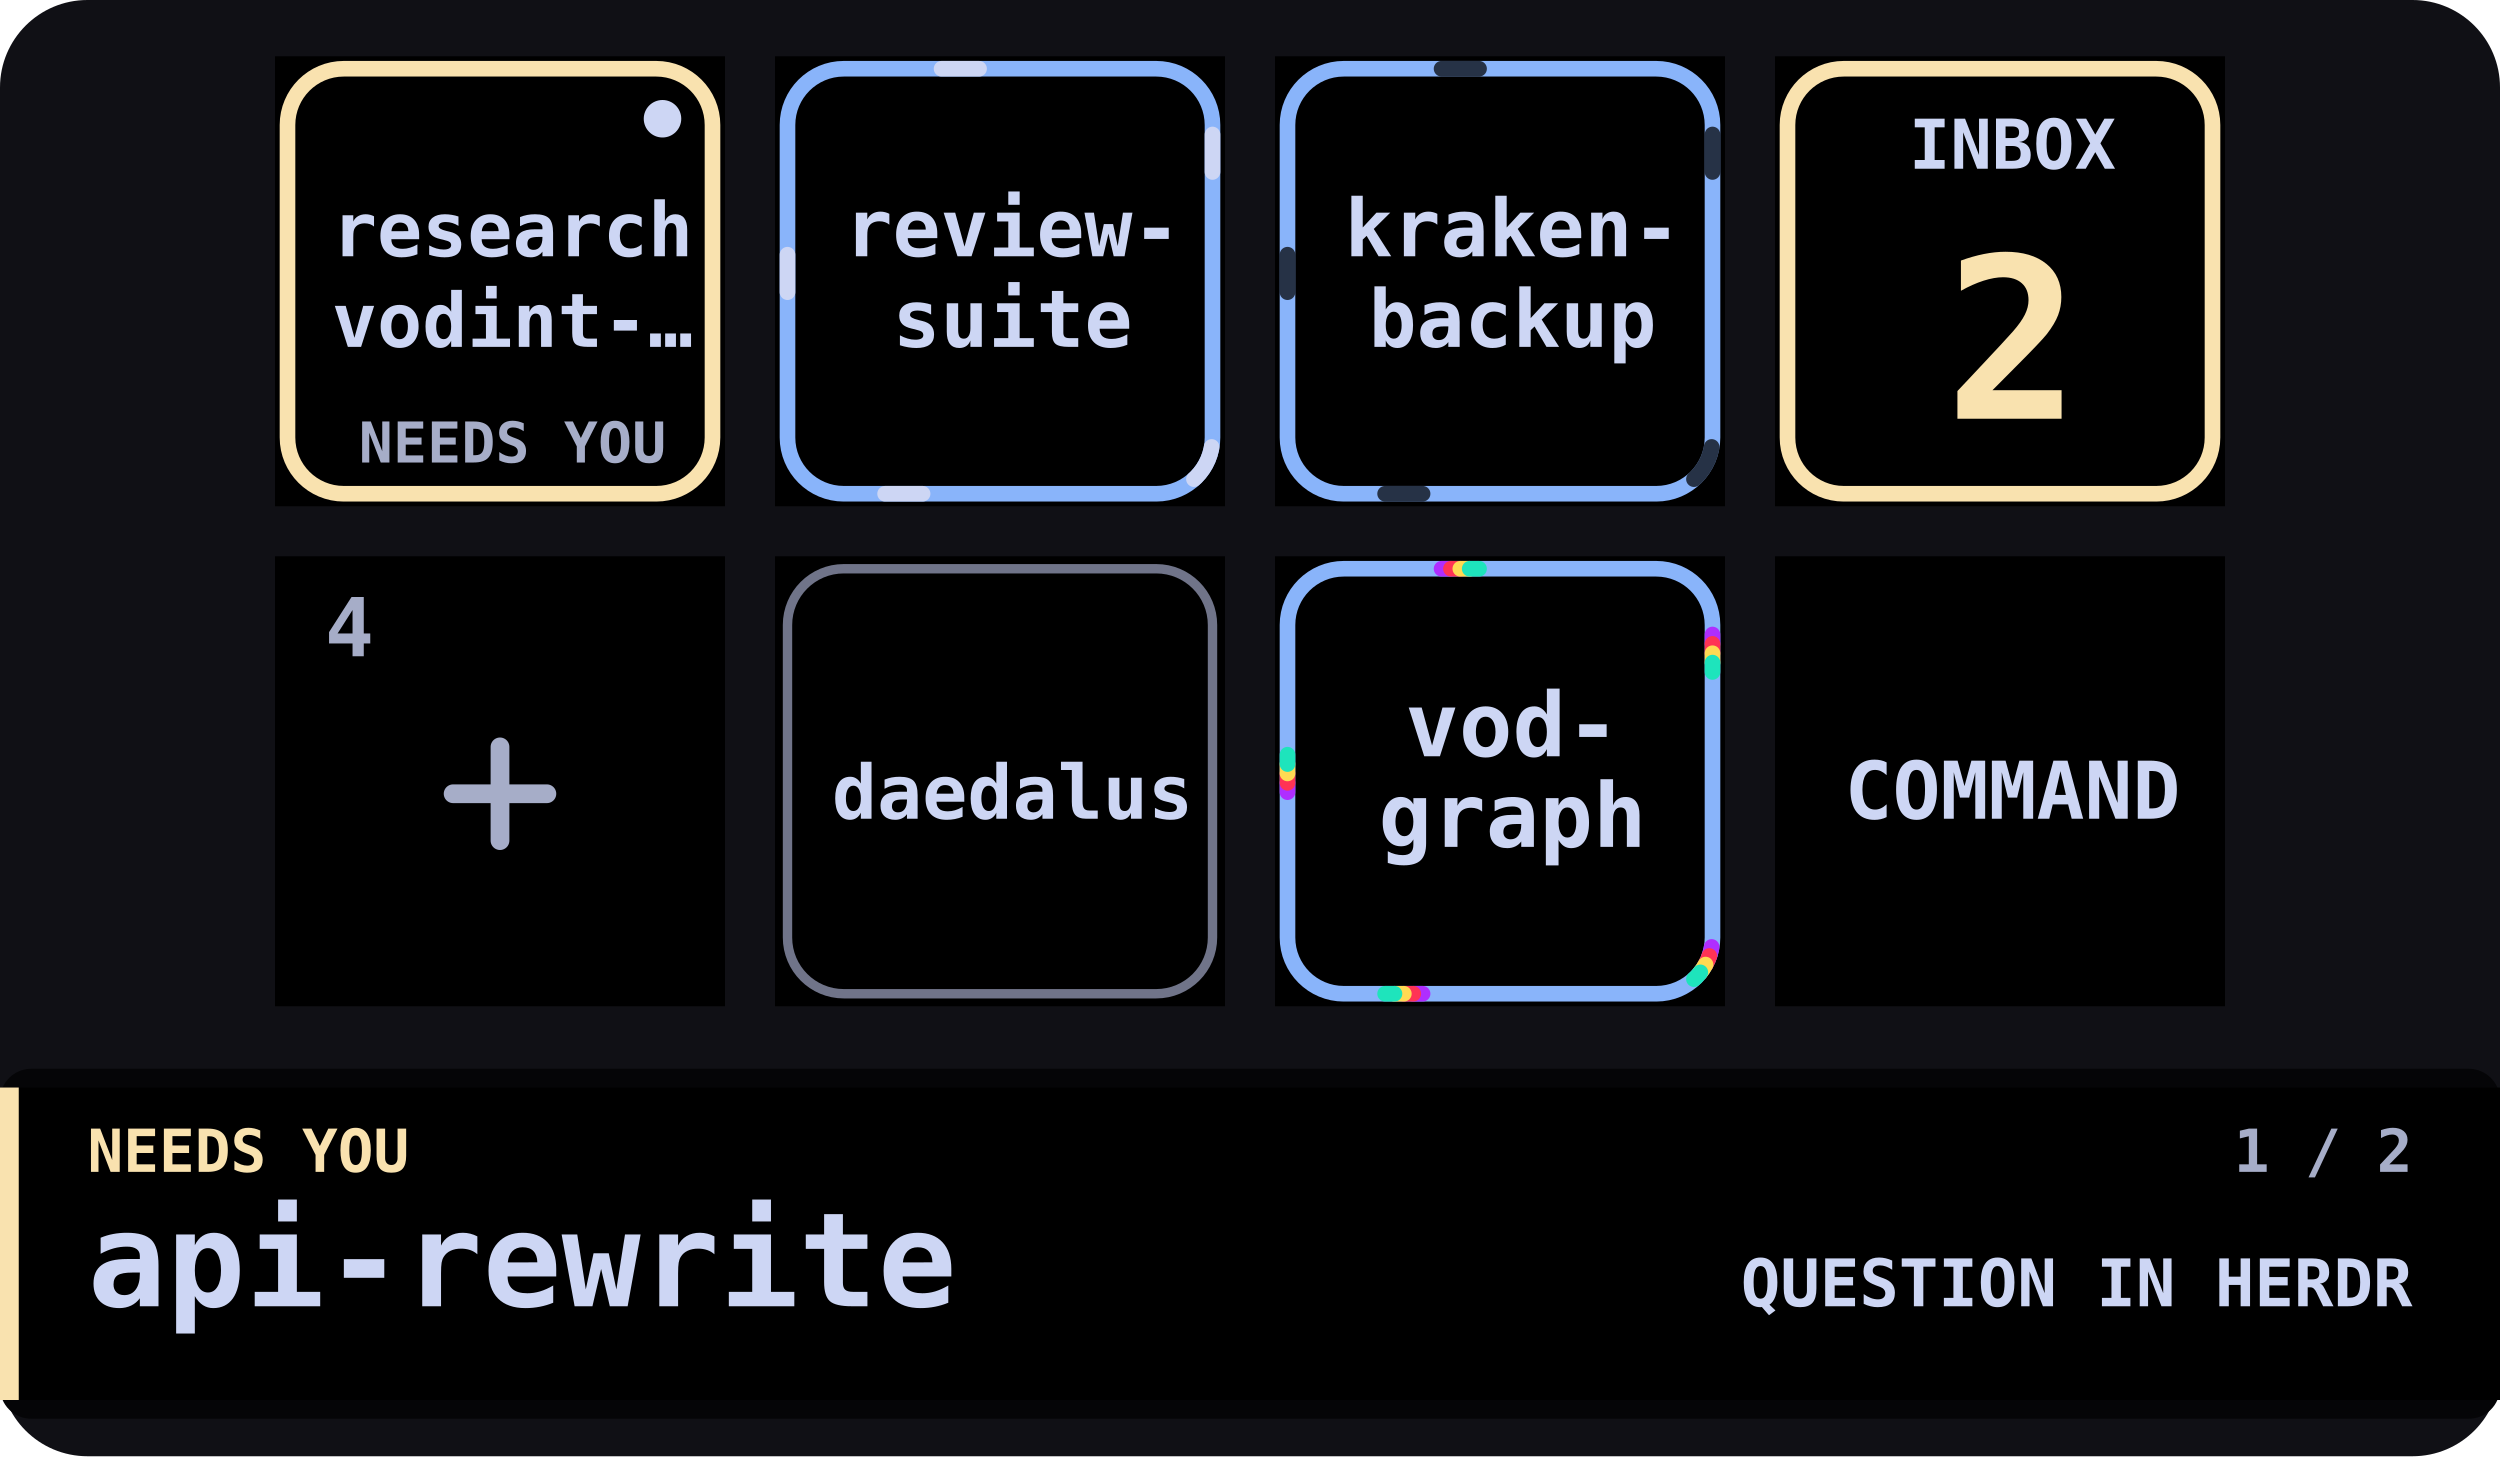
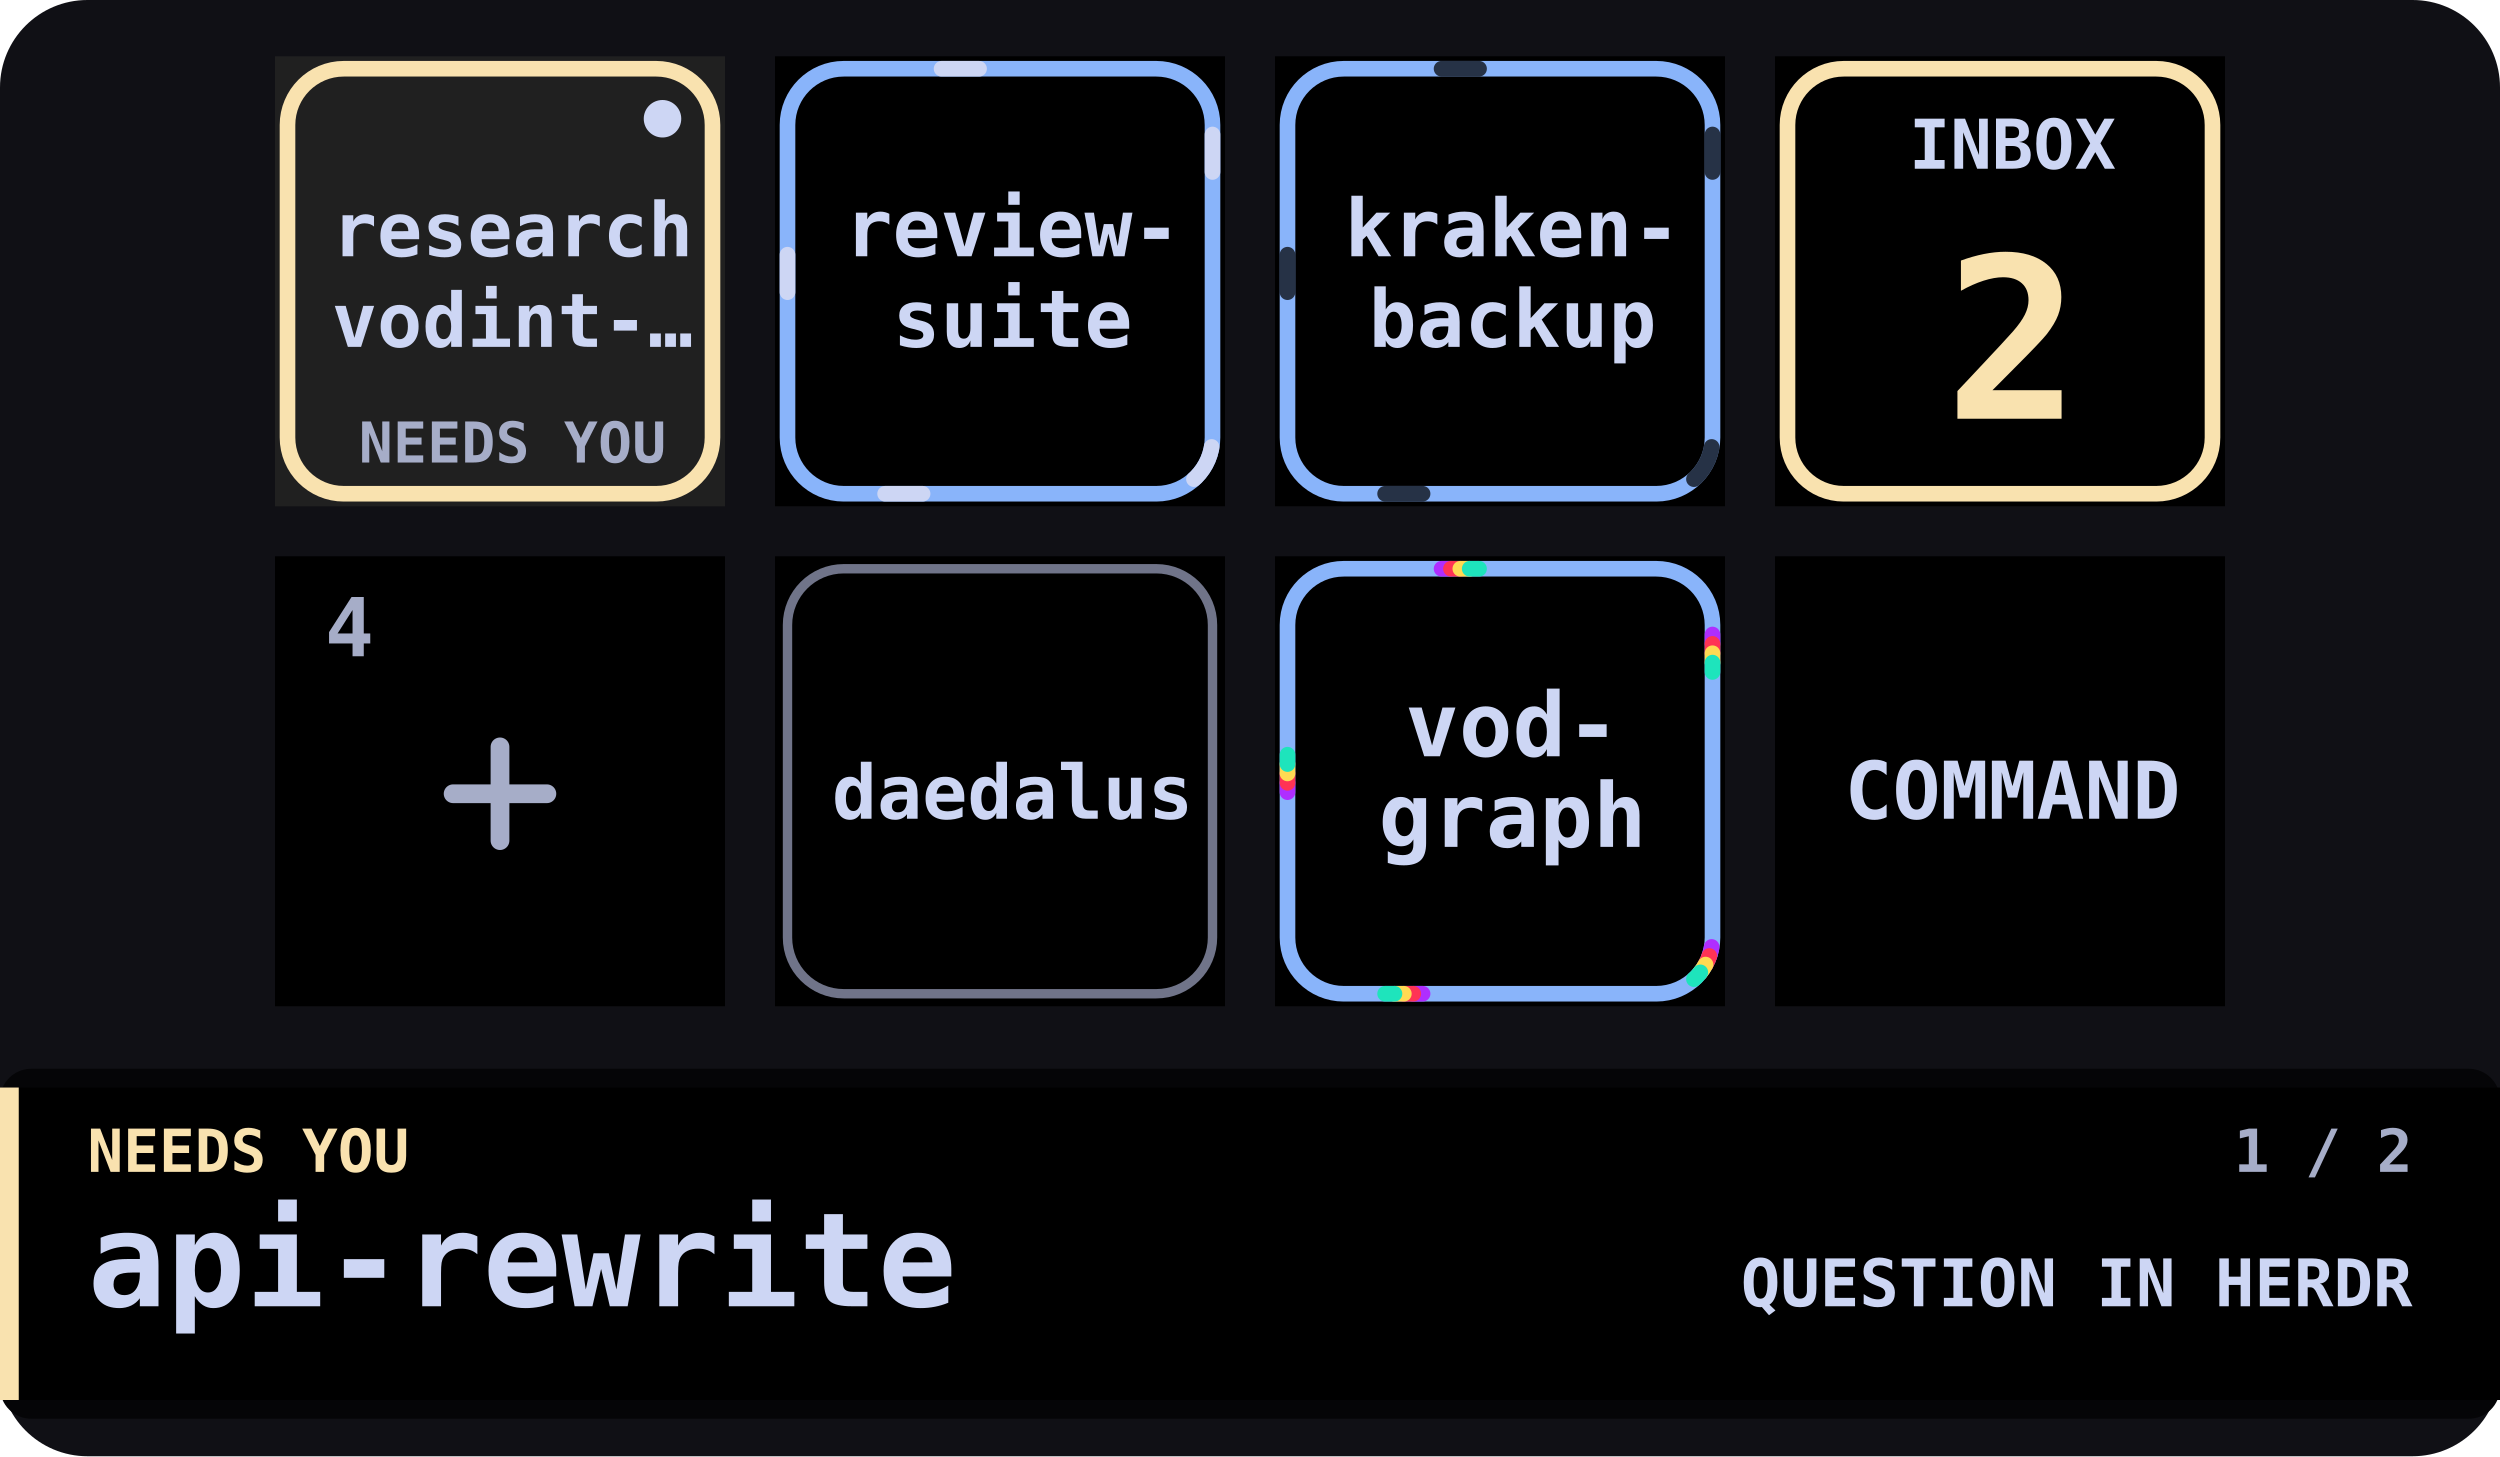
<svg xmlns="http://www.w3.org/2000/svg" width="800" height="466" viewBox="0 0 800 466">
  <rect width="800" height="466" rx="28" fill="#101015" />
  <svg x="88" y="18" width="144" height="144" viewBox="0 0 144 144">
-     <rect width="144" height="144" fill="#000000" />
+     <rect width="144" height="144" fill="#202020" />
    <rect x="4" y="4" width="136" height="136" rx="18" fill="none" stroke="rgb(249 226 175)" stroke-width="5" />
    <circle cx="124" cy="20" r="6" fill="rgb(205 214 244)" />
    <text x="76" y="64" font-family="Consolas" font-weight="700" font-size="24" fill="rgb(205 214 244)" text-anchor="middle">research</text>
    <text x="76" y="93" font-family="Consolas" font-weight="700" font-size="24" fill="rgb(205 214 244)" text-anchor="middle">vodint-…</text>
    <text x="76" y="130" font-family="Consolas" font-weight="700" font-size="18" fill="rgb(166 173 200)" text-anchor="middle" letter-spacing=".1">NEEDS YOU</text>
  </svg>
  <svg x="248" y="18" width="144" height="144" viewBox="0 0 144 144">
    <rect width="144" height="144" fill="#000000" />
    <rect x="4" y="4" width="136" height="136" rx="18" fill="none" stroke="rgb(137 180 250)" stroke-width="5" />
    <rect x="4" y="4" width="136" height="136" rx="18" pathLength="100" fill="none" stroke-linecap="round" stroke-width="5" stroke="rgb(205 214 244)" stroke-dasharray="12 88" stroke-dashoffset="-31.3" />
    <text x="76" y="64" font-family="Consolas" font-weight="700" font-size="25.5" fill="rgb(205 214 244)" text-anchor="middle">review-</text>
    <text x="76" y="93" font-family="Consolas" font-weight="700" font-size="25.5" fill="rgb(205 214 244)" text-anchor="middle">suite</text>
  </svg>
  <svg x="408" y="18" width="144" height="144" viewBox="0 0 144 144">
    <rect width="144" height="144" fill="#000000" />
    <rect x="4" y="4" width="136" height="136" rx="18" fill="none" stroke="rgb(137 180 250)" stroke-width="5" />
    <rect x="4" y="4" width="136" height="136" rx="18" pathLength="100" fill="none" stroke-linecap="round" stroke-width="5" stroke="#000000" stroke-opacity=".72" stroke-dasharray="12 88" stroke-dashoffset="-31.3" />
    <text x="76" y="64" font-family="Consolas" font-weight="700" font-size="25.5" fill="rgb(205 214 244)" text-anchor="middle">kraken-</text>
    <text x="76" y="93" font-family="Consolas" font-weight="700" font-size="25.5" fill="rgb(205 214 244)" text-anchor="middle">backup</text>
  </svg>
  <svg x="568" y="18" width="144" height="144" viewBox="0 0 144 144">
    <rect width="144" height="144" fill="#000000" />
    <rect x="4" y="4" width="136" height="136" rx="18" fill="none" stroke="rgb(249 226 175)" stroke-width="5" />
    <text x="76" y="36" font-family="Consolas" font-weight="700" font-size="22" fill="rgb(205 214 244)" text-anchor="middle">INBOX</text>
    <text x="76" y="116" font-family="Consolas" font-weight="700" font-size="72" fill="rgb(249 226 175)" text-anchor="middle">2</text>
  </svg>
  <svg x="88" y="178" width="144" height="144" viewBox="0 0 144 144">
    <rect width="144" height="144" fill="#000000" />
    <text x="16" y="32" font-family="Consolas" font-weight="700" font-size="26" fill="rgb(166 173 200)">4</text>
    <path d="M57 76H87M72 61V91" stroke="rgb(166 173 200)" stroke-width="6" stroke-linecap="round" />
  </svg>
  <svg x="248" y="178" width="144" height="144" viewBox="0 0 144 144">
    <rect width="144" height="144" fill="#000000" />
    <rect x="4" y="4" width="136" height="136" rx="18" fill="none" stroke="rgb(112 116 137)" stroke-width="3" />
    <text x="76" y="84" font-family="Consolas" font-weight="700" font-size="24" fill="rgb(205 214 244)" text-anchor="middle">daedalus</text>
  </svg>
  <svg x="408" y="178" width="144" height="144" viewBox="0 0 144 144">
    <rect width="144" height="144" fill="#000000" />
    <rect x="4" y="4" width="136" height="136" rx="18" fill="none" stroke="rgb(137 180 250)" stroke-width="5" />
    <rect x="4" y="4" width="136" height="136" rx="18" pathLength="100" fill="none" stroke-linecap="round" stroke-width="5" stroke="#af2eff" stroke-dasharray="3 97" stroke-dashoffset="-31.3" />
    <rect x="4" y="4" width="136" height="136" rx="18" pathLength="100" fill="none" stroke-linecap="round" stroke-width="5" stroke="#ff3355" stroke-dasharray="3 97" stroke-dashoffset="-34.3" />
    <rect x="4" y="4" width="136" height="136" rx="18" pathLength="100" fill="none" stroke-linecap="round" stroke-width="5" stroke="#ffda53" stroke-dasharray="3 97" stroke-dashoffset="-37.3" />
    <rect x="4" y="4" width="136" height="136" rx="18" pathLength="100" fill="none" stroke-linecap="round" stroke-width="5" stroke="#1ee4bc" stroke-dasharray="3 97" stroke-dashoffset="-40.3" />
    <text x="76" y="64" font-family="Consolas" font-weight="700" font-size="28.5" fill="rgb(205 214 244)" text-anchor="middle">vod-</text>
    <text x="76" y="93" font-family="Consolas" font-weight="700" font-size="28.5" fill="rgb(205 214 244)" text-anchor="middle">graph</text>
  </svg>
  <svg x="568" y="178" width="144" height="144" viewBox="0 0 144 144">
    <rect width="144" height="144" fill="#000000" />
    <text x="76" y="84" font-family="Consolas" font-weight="700" font-size="25.5" fill="rgb(205 214 244)" text-anchor="middle">COMMAND</text>
  </svg>
  <rect y="342" width="800" height="112" rx="10" fill="#050507" />
  <svg x="0" y="348" width="200" height="100" viewBox="0 0 200 100">
    <rect width="800" height="100" fill="#000000" />
    <rect width="6" height="100" fill="rgb(249 226 175)" />
    <text x="28" y="27" font-family="Consolas" font-weight="700" font-size="19" fill="rgb(249 226 175)">NEEDS YOU</text>
    <text x="28" y="70" font-family="Consolas" font-weight="700" font-size="42" fill="rgb(205 214 244)">api-rewrite</text>
    <text x="772" y="27" font-family="Consolas" font-weight="700" font-size="19" fill="rgb(166 173 200)" text-anchor="end">1 / 2</text>
    <text x="772" y="70" font-family="Consolas" font-weight="700" font-size="21" fill="rgb(205 214 244)" text-anchor="end">QUESTION IN HERDR</text>
  </svg>
  <svg x="200" y="348" width="200" height="100" viewBox="200 0 200 100">
    <rect width="800" height="100" fill="#000000" />
    <rect width="6" height="100" fill="rgb(249 226 175)" />
    <text x="28" y="27" font-family="Consolas" font-weight="700" font-size="19" fill="rgb(249 226 175)">NEEDS YOU</text>
    <text x="28" y="70" font-family="Consolas" font-weight="700" font-size="42" fill="rgb(205 214 244)">api-rewrite</text>
    <text x="772" y="27" font-family="Consolas" font-weight="700" font-size="19" fill="rgb(166 173 200)" text-anchor="end">1 / 2</text>
    <text x="772" y="70" font-family="Consolas" font-weight="700" font-size="21" fill="rgb(205 214 244)" text-anchor="end">QUESTION IN HERDR</text>
  </svg>
  <svg x="400" y="348" width="200" height="100" viewBox="400 0 200 100">
    <rect width="800" height="100" fill="#000000" />
    <rect width="6" height="100" fill="rgb(249 226 175)" />
    <text x="28" y="27" font-family="Consolas" font-weight="700" font-size="19" fill="rgb(249 226 175)">NEEDS YOU</text>
    <text x="28" y="70" font-family="Consolas" font-weight="700" font-size="42" fill="rgb(205 214 244)">api-rewrite</text>
    <text x="772" y="27" font-family="Consolas" font-weight="700" font-size="19" fill="rgb(166 173 200)" text-anchor="end">1 / 2</text>
    <text x="772" y="70" font-family="Consolas" font-weight="700" font-size="21" fill="rgb(205 214 244)" text-anchor="end">QUESTION IN HERDR</text>
  </svg>
  <svg x="600" y="348" width="200" height="100" viewBox="600 0 200 100">
    <rect width="800" height="100" fill="#000000" />
    <rect width="6" height="100" fill="rgb(249 226 175)" />
    <text x="28" y="27" font-family="Consolas" font-weight="700" font-size="19" fill="rgb(249 226 175)">NEEDS YOU</text>
    <text x="28" y="70" font-family="Consolas" font-weight="700" font-size="42" fill="rgb(205 214 244)">api-rewrite</text>
    <text x="772" y="27" font-family="Consolas" font-weight="700" font-size="19" fill="rgb(166 173 200)" text-anchor="end">1 / 2</text>
    <text x="772" y="70" font-family="Consolas" font-weight="700" font-size="21" fill="rgb(205 214 244)" text-anchor="end">QUESTION IN HERDR</text>
  </svg>
</svg>
